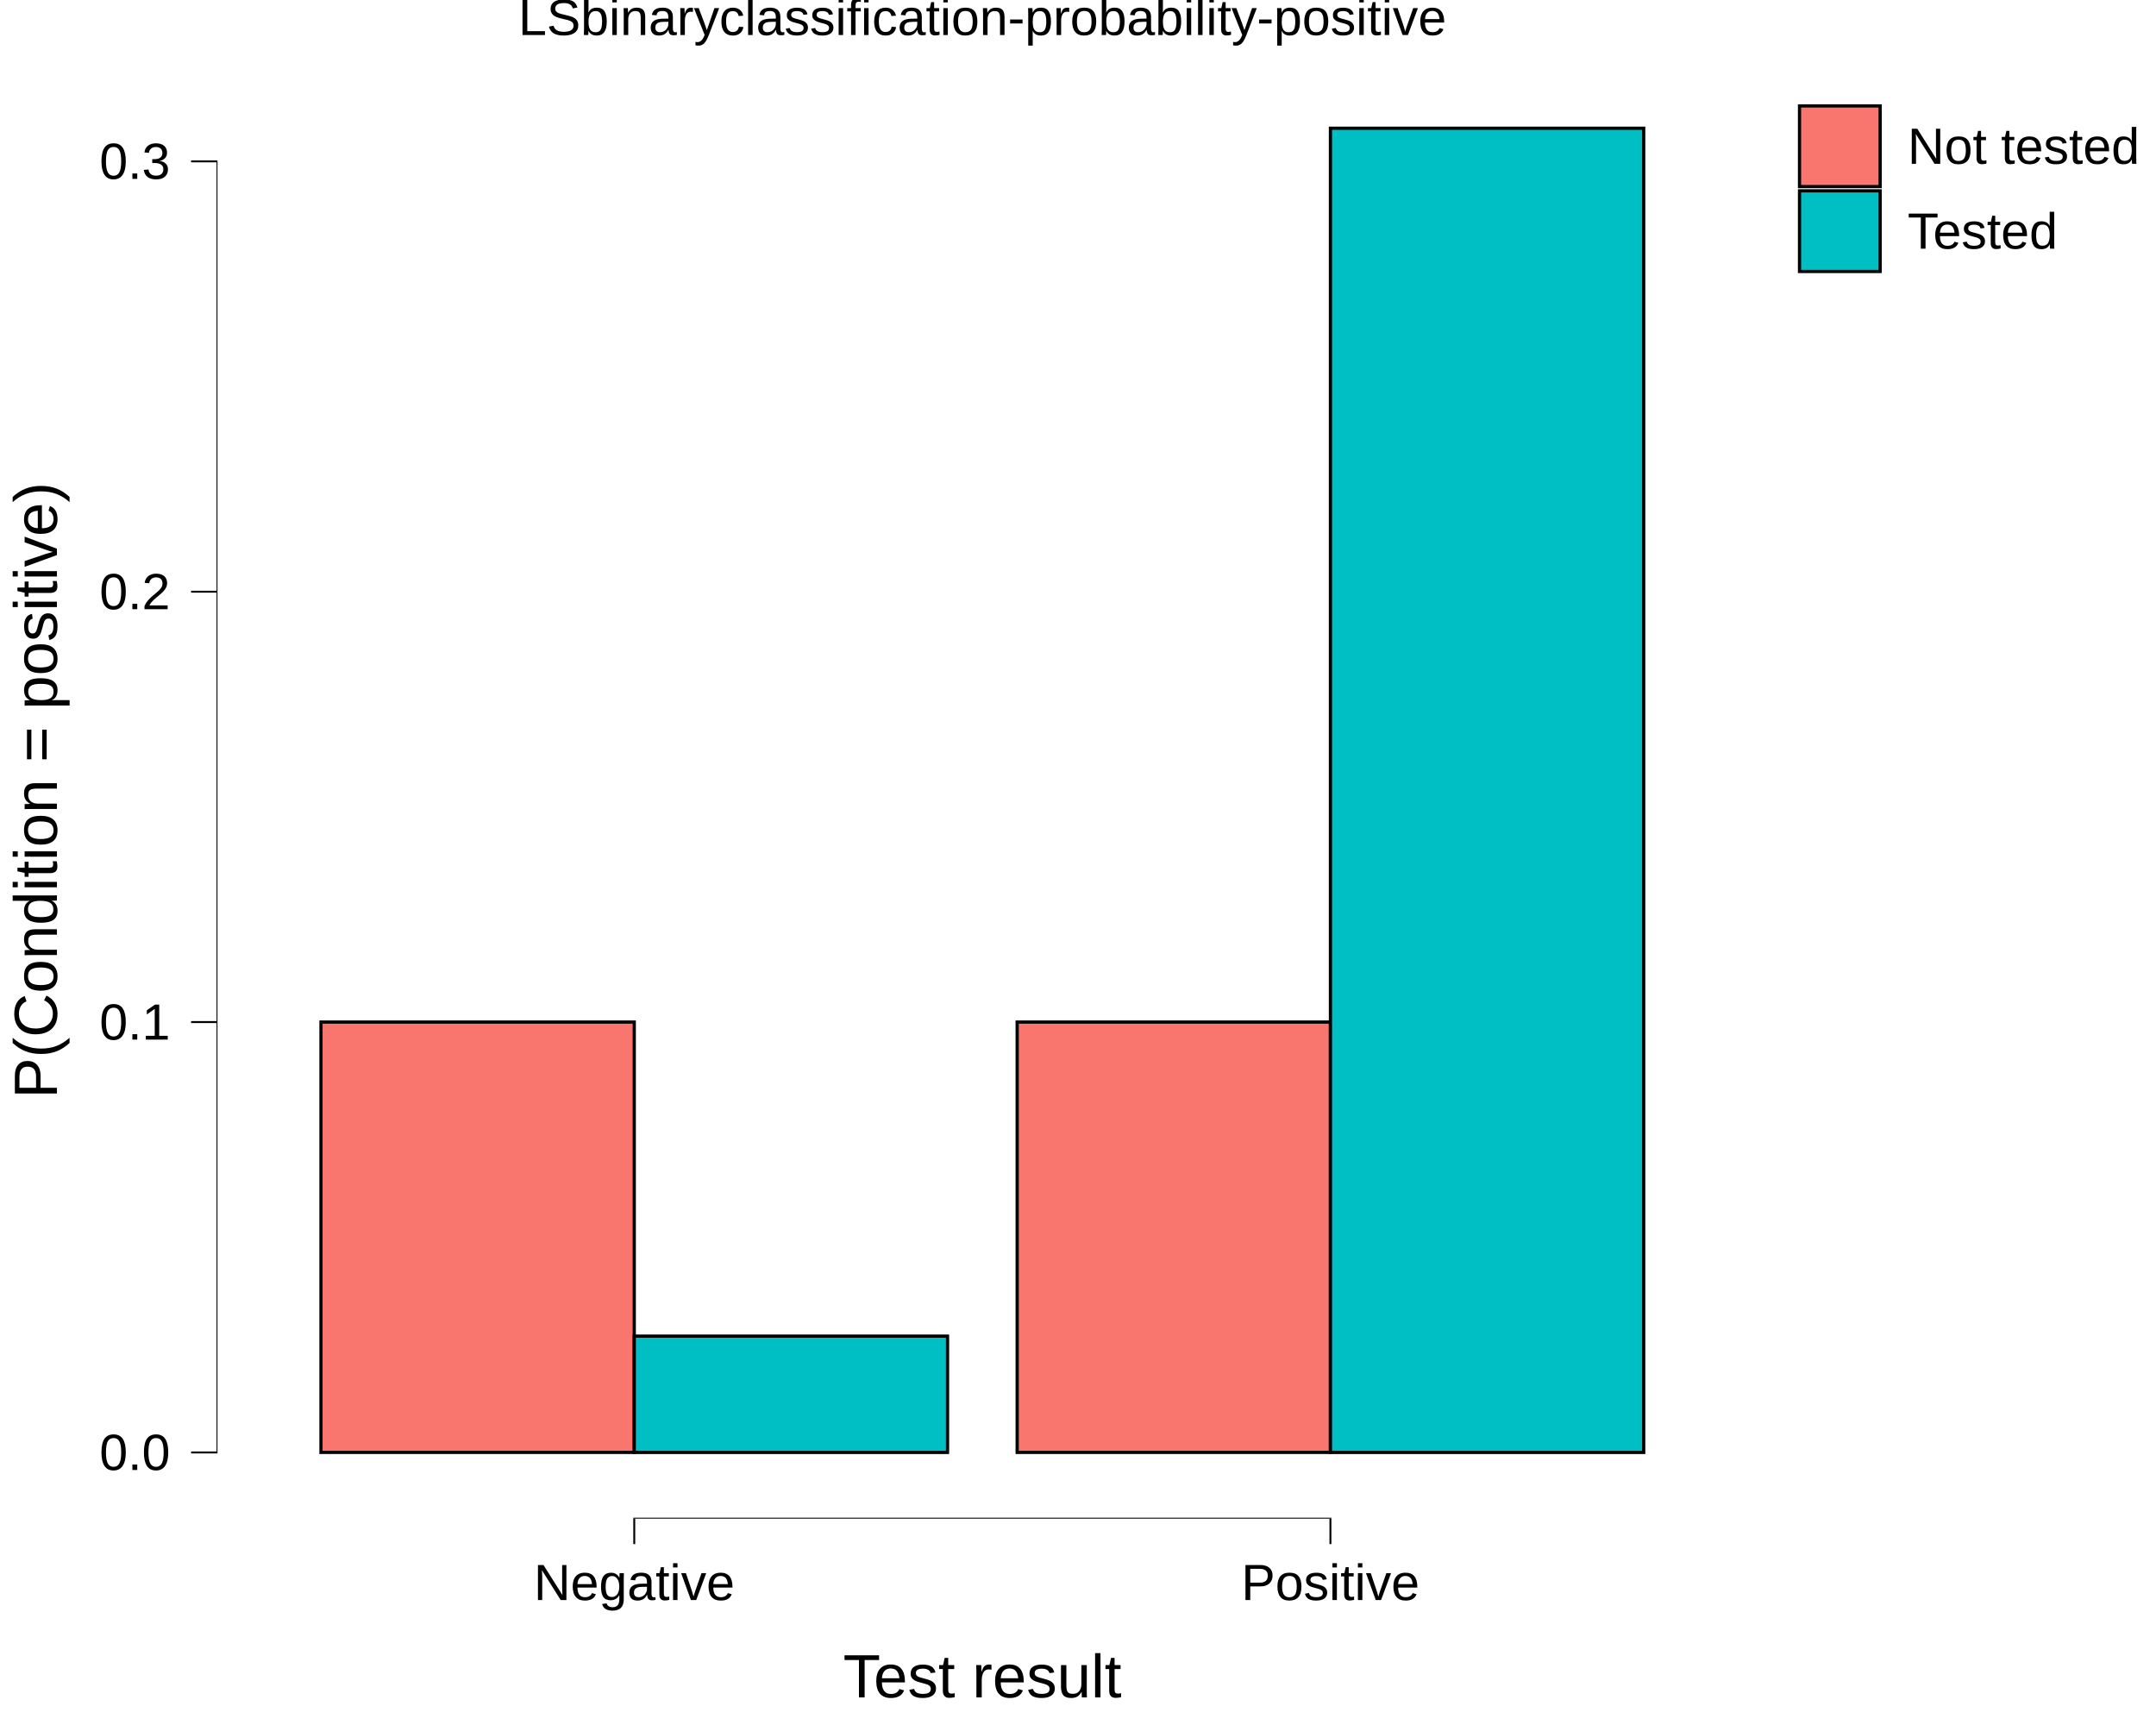
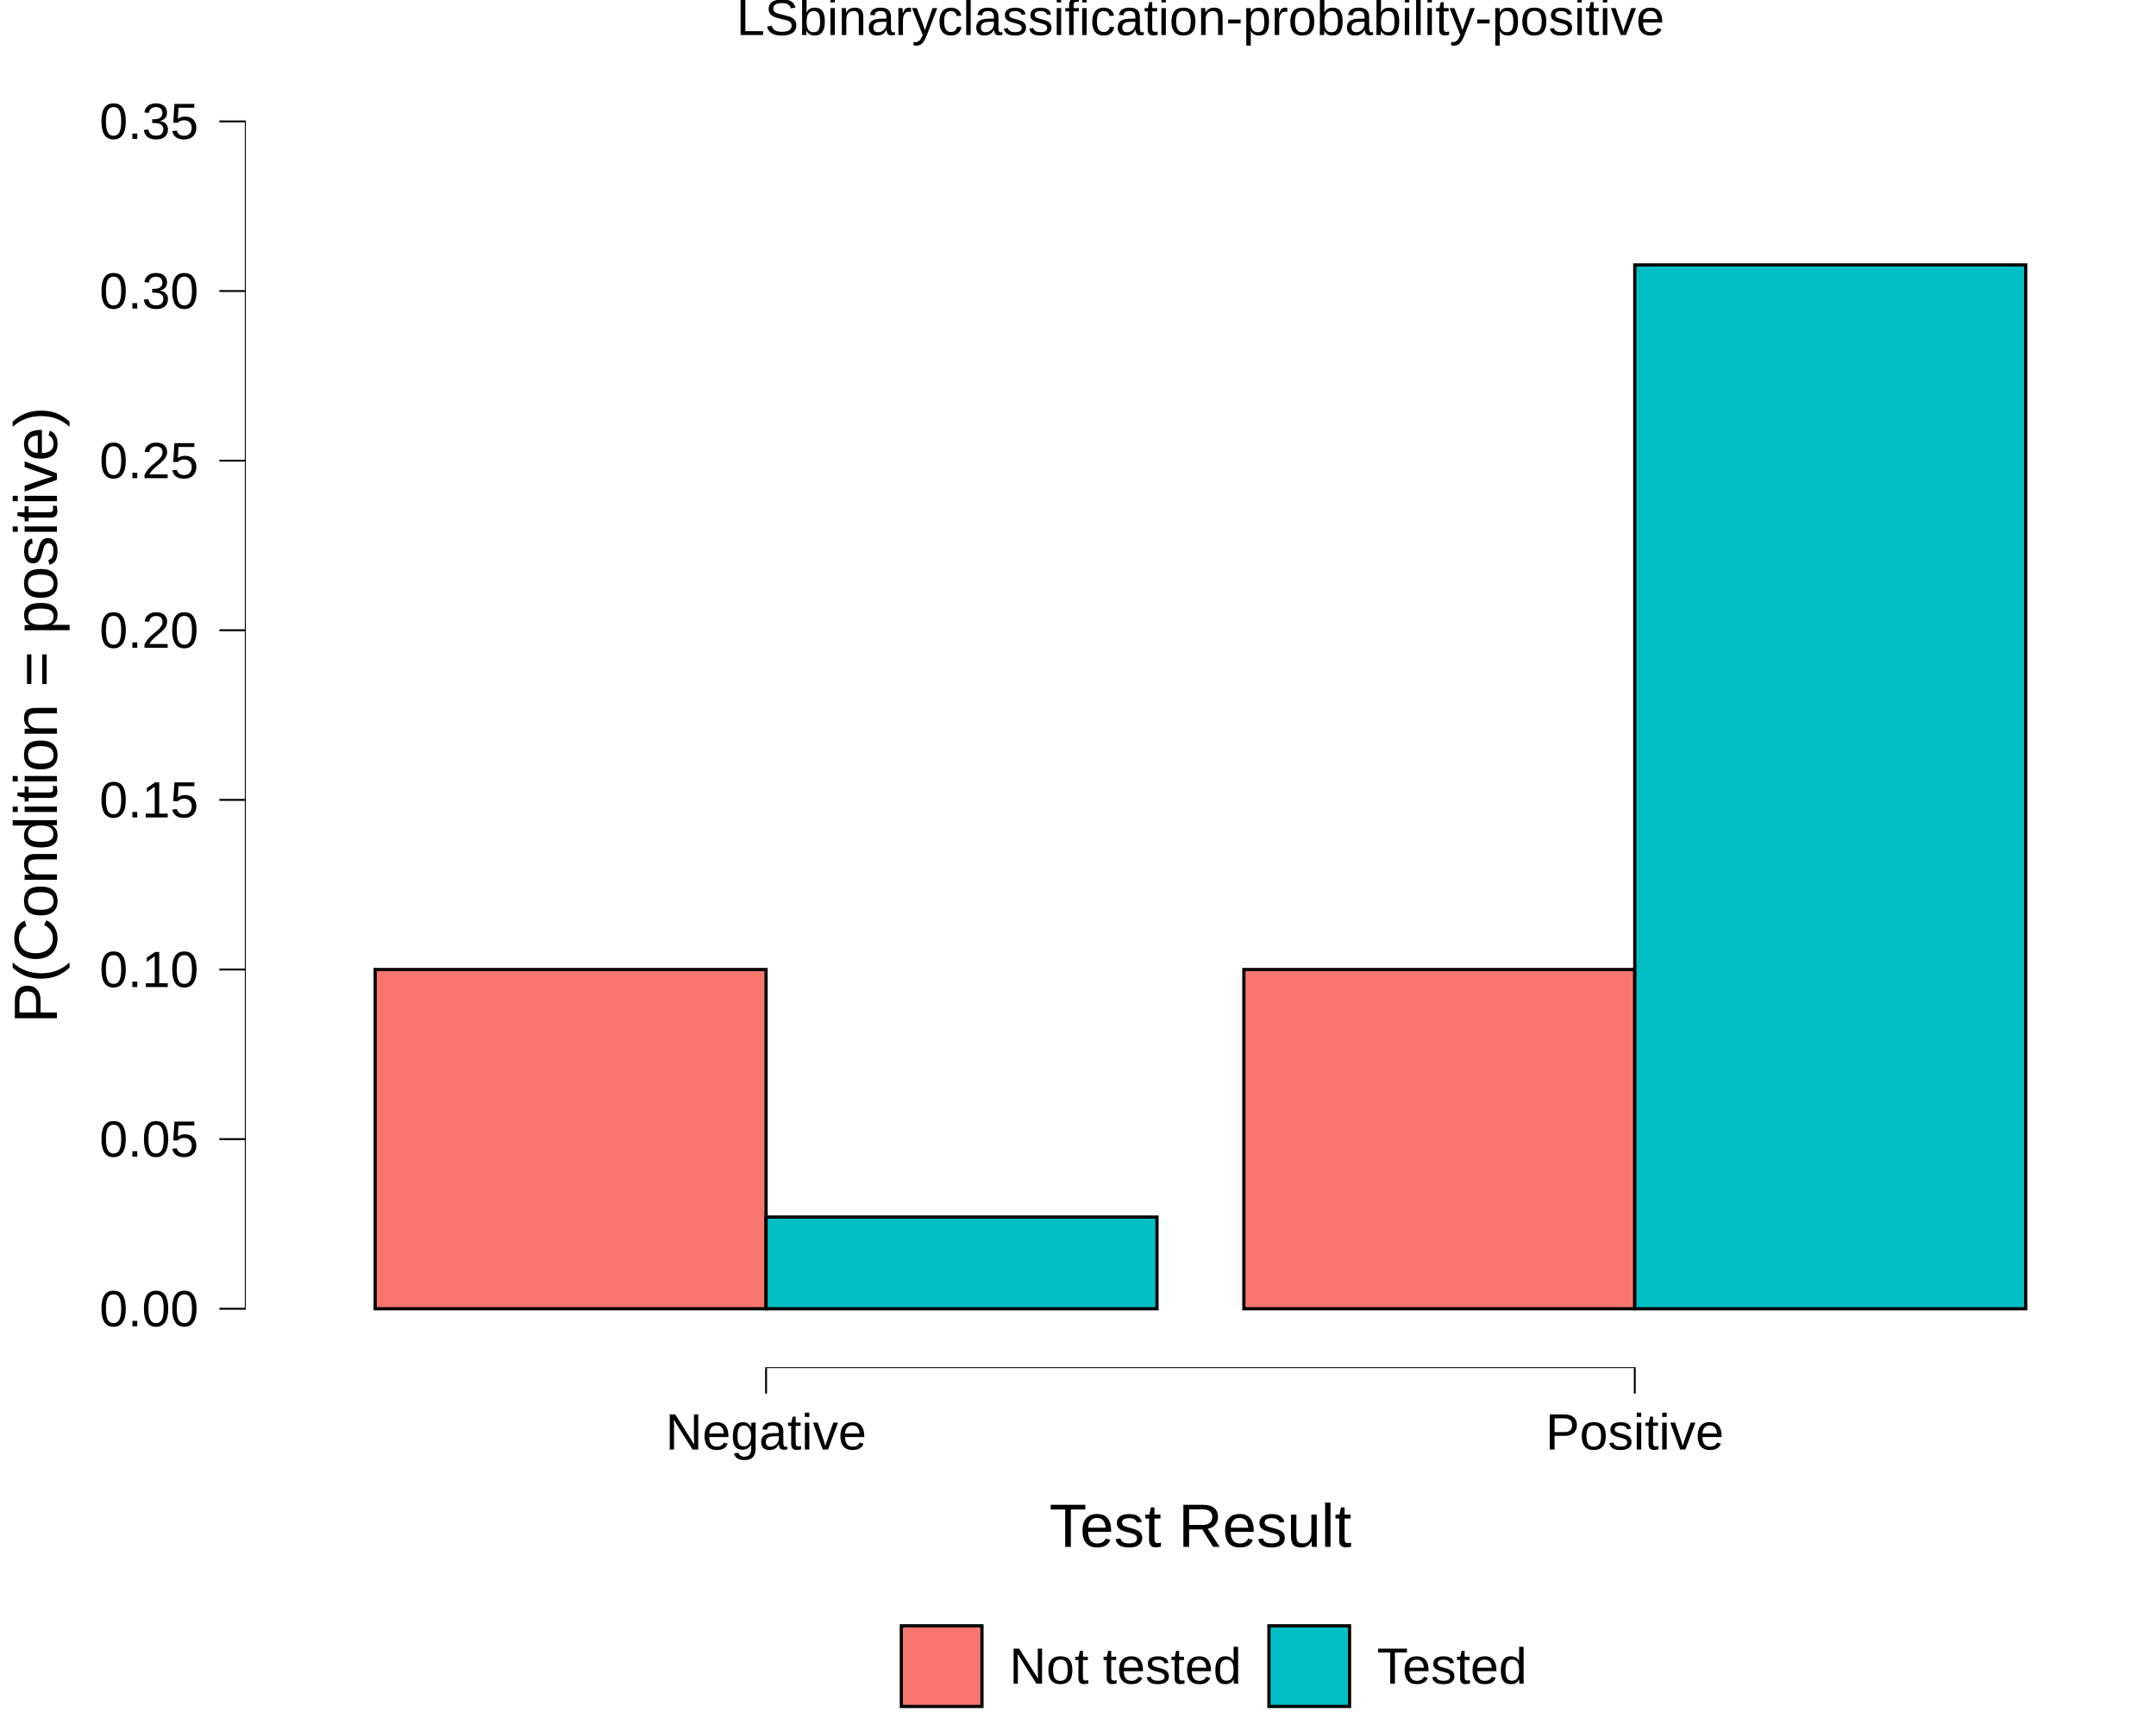
<svg xmlns="http://www.w3.org/2000/svg" viewBox="0 0 720.00 576.00">
  <defs>
    <style type="text/css">
    line, polyline, polygon, path, rect, circle {
      fill: none;
      stroke: #000000;
      stroke-linecap: round;
      stroke-linejoin: round;
      stroke-miterlimit: 10.00;
    }
  </style>
  </defs>
  <rect width="100%" height="100%" style="stroke: none; fill: #FFFFFF;" />
  <rect x="0.00" y="0.00" width="720.00" height="576.00" style="stroke-width: 10.67; stroke: none;" />
  <defs>
-     <clipPath id="cpNzIuMzF8NTgzLjgwfDUwNy4xMHwyMC43MQ==">
-       <rect x="72.31" y="20.71" width="511.49" height="486.38" />
+     <clipPath id="cpODEuNzd8NzIwLjAwfDQ1Ni44M3wyMC43MQ==">
+       <rect x="81.77" y="20.71" width="638.23" height="436.12" />
    </clipPath>
  </defs>
-   <rect x="72.31" y="20.71" width="511.49" height="486.38" style="stroke-width: 10.67; stroke: none;" clip-path="url(#cpNzIuMzF8NTgzLjgwfDUwNy4xMHwyMC43MQ==)" />
-   <rect x="107.19" y="341.28" width="104.62" height="143.70" style="stroke-width: 1.07; stroke-linecap: square; stroke-linejoin: miter; fill: #F8766D;" clip-path="url(#cpNzIuMzF8NTgzLjgwfDUwNy4xMHwyMC43MQ==)" />
-   <rect x="211.81" y="446.15" width="104.62" height="38.84" style="stroke-width: 1.07; stroke-linecap: square; stroke-linejoin: miter; fill: #00BFC4;" clip-path="url(#cpNzIuMzF8NTgzLjgwfDUwNy4xMHwyMC43MQ==)" />
-   <rect x="339.68" y="341.28" width="104.62" height="143.70" style="stroke-width: 1.07; stroke-linecap: square; stroke-linejoin: miter; fill: #F8766D;" clip-path="url(#cpNzIuMzF8NTgzLjgwfDUwNy4xMHwyMC43MQ==)" />
-   <rect x="444.30" y="42.82" width="104.62" height="442.17" style="stroke-width: 1.07; stroke-linecap: square; stroke-linejoin: miter; fill: #00BFC4;" clip-path="url(#cpNzIuMzF8NTgzLjgwfDUwNy4xMHwyMC43MQ==)" />
-   <line x1="211.49" y1="507.10" x2="444.62" y2="507.10" style="stroke-width: 0.64; stroke-linecap: butt;" clip-path="url(#cpNzIuMzF8NTgzLjgwfDUwNy4xMHwyMC43MQ==)" />
-   <line x1="72.31" y1="485.31" x2="72.31" y2="53.56" style="stroke-width: 0.64; stroke-linecap: butt;" clip-path="url(#cpNzIuMzF8NTgzLjgwfDUwNy4xMHwyMC43MQ==)" />
-   <rect x="72.31" y="20.71" width="511.49" height="486.38" style="stroke-width: 0.00; stroke: none;" clip-path="url(#cpNzIuMzF8NTgzLjgwfDUwNy4xMHwyMC43MQ==)" />
+   <rect x="81.77" y="20.71" width="638.23" height="436.12" style="stroke-width: 10.67; stroke: none;" clip-path="url(#cpODEuNzd8NzIwLjAwfDQ1Ni44M3wyMC43MQ==)" />
+   <rect x="125.28" y="323.73" width="130.55" height="113.28" style="stroke-width: 1.07; stroke-linecap: square; stroke-linejoin: miter; fill: #F8766D;" clip-path="url(#cpODEuNzd8NzIwLjAwfDQ1Ni44M3wyMC43MQ==)" />
+   <rect x="255.83" y="406.39" width="130.55" height="30.62" style="stroke-width: 1.07; stroke-linecap: square; stroke-linejoin: miter; fill: #00BFC4;" clip-path="url(#cpODEuNzd8NzIwLjAwfDQ1Ni44M3wyMC43MQ==)" />
+   <rect x="415.39" y="323.73" width="130.55" height="113.28" style="stroke-width: 1.07; stroke-linecap: square; stroke-linejoin: miter; fill: #F8766D;" clip-path="url(#cpODEuNzd8NzIwLjAwfDQ1Ni44M3wyMC43MQ==)" />
+   <rect x="545.94" y="88.46" width="130.55" height="348.55" style="stroke-width: 1.07; stroke-linecap: square; stroke-linejoin: miter; fill: #00BFC4;" clip-path="url(#cpODEuNzd8NzIwLjAwfDQ1Ni44M3wyMC43MQ==)" />
+   <line x1="255.51" y1="456.83" x2="546.25" y2="456.83" style="stroke-width: 0.64; stroke-linecap: butt;" clip-path="url(#cpODEuNzd8NzIwLjAwfDQ1Ni44M3wyMC43MQ==)" />
+   <line x1="81.77" y1="437.33" x2="81.77" y2="40.22" style="stroke-width: 0.64; stroke-linecap: butt;" clip-path="url(#cpODEuNzd8NzIwLjAwfDQ1Ni44M3wyMC43MQ==)" />
+   <rect x="81.77" y="20.71" width="638.23" height="436.12" style="stroke-width: 0.00; stroke: none;" clip-path="url(#cpODEuNzd8NzIwLjAwfDQ1Ni44M3wyMC43MQ==)" />
  <defs>
    <clipPath id="cpMC4wMHw3MjAuMDB8NTc2LjAwfDAuMDA=">
      <rect x="0.00" y="0.00" width="720.00" height="576.00" />
    </clipPath>
  </defs>
-   <polyline points="72.31,507.10 72.31,20.71 " style="stroke-width: 0.00; stroke: none; stroke-linecap: butt;" clip-path="url(#cpMC4wMHw3MjAuMDB8NTc2LjAwfDAuMDA=)" />
+   <polyline points="81.77,456.83 81.77,20.71 " style="stroke-width: 0.00; stroke: none; stroke-linecap: butt;" clip-path="url(#cpMC4wMHw3MjAuMDB8NTc2LjAwfDAuMDA=)" />
  <g clip-path="url(#cpMC4wMHw3MjAuMDB8NTc2LjAwfDAuMDA=)">
-     <text x="33.21" y="490.84" style="font-size: 17.00px; font-family: Liberation Sans;" textLength="23.62px" lengthAdjust="spacingAndGlyphs">0.0</text>
+     <text x="33.21" y="442.86" style="font-size: 17.00px; font-family: Liberation Sans;" textLength="33.08px" lengthAdjust="spacingAndGlyphs">0.00</text>
  </g>
  <g clip-path="url(#cpMC4wMHw3MjAuMDB8NTc2LjAwfDAuMDA=)">
-     <text x="33.21" y="347.14" style="font-size: 17.00px; font-family: Liberation Sans;" textLength="23.62px" lengthAdjust="spacingAndGlyphs">0.1</text>
+     <text x="33.21" y="386.22" style="font-size: 17.00px; font-family: Liberation Sans;" textLength="33.08px" lengthAdjust="spacingAndGlyphs">0.05</text>
  </g>
  <g clip-path="url(#cpMC4wMHw3MjAuMDB8NTc2LjAwfDAuMDA=)">
-     <text x="33.21" y="203.43" style="font-size: 17.00px; font-family: Liberation Sans;" textLength="23.62px" lengthAdjust="spacingAndGlyphs">0.2</text>
+     <text x="33.21" y="329.58" style="font-size: 17.00px; font-family: Liberation Sans;" textLength="33.08px" lengthAdjust="spacingAndGlyphs">0.10</text>
  </g>
  <g clip-path="url(#cpMC4wMHw3MjAuMDB8NTc2LjAwfDAuMDA=)">
-     <text x="33.21" y="59.73" style="font-size: 17.00px; font-family: Liberation Sans;" textLength="23.62px" lengthAdjust="spacingAndGlyphs">0.3</text>
-   </g>
-   <polyline points="63.81,484.99 72.31,484.99 " style="stroke-width: 0.64; stroke-linecap: butt;" clip-path="url(#cpMC4wMHw3MjAuMDB8NTc2LjAwfDAuMDA=)" />
-   <polyline points="63.81,341.28 72.31,341.28 " style="stroke-width: 0.64; stroke-linecap: butt;" clip-path="url(#cpMC4wMHw3MjAuMDB8NTc2LjAwfDAuMDA=)" />
-   <polyline points="63.81,197.58 72.31,197.58 " style="stroke-width: 0.64; stroke-linecap: butt;" clip-path="url(#cpMC4wMHw3MjAuMDB8NTc2LjAwfDAuMDA=)" />
-   <polyline points="63.81,53.88 72.31,53.88 " style="stroke-width: 0.64; stroke-linecap: butt;" clip-path="url(#cpMC4wMHw3MjAuMDB8NTc2LjAwfDAuMDA=)" />
-   <polyline points="72.31,507.10 583.80,507.10 " style="stroke-width: 0.00; stroke: none; stroke-linecap: butt;" clip-path="url(#cpMC4wMHw3MjAuMDB8NTc2LjAwfDAuMDA=)" />
-   <polyline points="211.81,515.60 211.81,507.10 " style="stroke-width: 0.64; stroke-linecap: butt;" clip-path="url(#cpMC4wMHw3MjAuMDB8NTc2LjAwfDAuMDA=)" />
-   <polyline points="444.30,515.60 444.30,507.10 " style="stroke-width: 0.64; stroke-linecap: butt;" clip-path="url(#cpMC4wMHw3MjAuMDB8NTc2LjAwfDAuMDA=)" />
-   <g clip-path="url(#cpMC4wMHw3MjAuMDB8NTc2LjAwfDAuMDA=)">
-     <text x="178.26" y="534.28" style="font-size: 17.00px; font-family: Liberation Sans;" textLength="67.09px" lengthAdjust="spacingAndGlyphs">Negative</text>
+     <text x="33.21" y="272.94" style="font-size: 17.00px; font-family: Liberation Sans;" textLength="33.08px" lengthAdjust="spacingAndGlyphs">0.15</text>
  </g>
  <g clip-path="url(#cpMC4wMHw3MjAuMDB8NTc2LjAwfDAuMDA=)">
-     <text x="414.54" y="534.28" style="font-size: 17.00px; font-family: Liberation Sans;" textLength="59.53px" lengthAdjust="spacingAndGlyphs">Positive</text>
+     <text x="33.21" y="216.31" style="font-size: 17.00px; font-family: Liberation Sans;" textLength="33.08px" lengthAdjust="spacingAndGlyphs">0.20</text>
  </g>
  <g clip-path="url(#cpMC4wMHw3MjAuMDB8NTc2LjAwfDAuMDA=)">
-     <text x="281.57" y="566.78" style="font-size: 20.40px; font-family: Liberation Sans;" textLength="92.97px" lengthAdjust="spacingAndGlyphs">Test result</text>
+     <text x="33.21" y="159.67" style="font-size: 17.00px; font-family: Liberation Sans;" textLength="33.08px" lengthAdjust="spacingAndGlyphs">0.25</text>
  </g>
  <g clip-path="url(#cpMC4wMHw3MjAuMDB8NTc2LjAwfDAuMDA=)">
-     <text transform="translate(19.01,366.80) rotate(-90)" style="font-size: 20.40px; font-family: Liberation Sans;" textLength="205.78px" lengthAdjust="spacingAndGlyphs">P(Condition = positive)</text>
-   </g>
-   <rect x="594.76" y="20.71" width="125.24" height="76.12" style="stroke-width: 0.75; stroke: none;" clip-path="url(#cpMC4wMHw3MjAuMDB8NTc2LjAwfDAuMDA=)" />
-   <rect x="594.76" y="20.71" width="125.24" height="76.12" style="stroke-width: 10.67; stroke: none;" clip-path="url(#cpMC4wMHw3MjAuMDB8NTc2LjAwfDAuMDA=)" />
-   <rect x="600.24" y="34.66" width="28.35" height="28.35" style="stroke-width: 10.67; stroke: none;" clip-path="url(#cpMC4wMHw3MjAuMDB8NTc2LjAwfDAuMDA=)" />
-   <rect x="600.95" y="35.37" width="26.93" height="26.93" style="stroke-width: 1.07; stroke-linecap: square; stroke-linejoin: miter; fill: #F8766D;" clip-path="url(#cpMC4wMHw3MjAuMDB8NTc2LjAwfDAuMDA=)" />
-   <rect x="600.24" y="63.01" width="28.35" height="28.35" style="stroke-width: 10.67; stroke: none;" clip-path="url(#cpMC4wMHw3MjAuMDB8NTc2LjAwfDAuMDA=)" />
-   <rect x="600.95" y="63.72" width="26.93" height="26.93" style="stroke-width: 1.07; stroke-linecap: square; stroke-linejoin: miter; fill: #00BFC4;" clip-path="url(#cpMC4wMHw3MjAuMDB8NTc2LjAwfDAuMDA=)" />
-   <g clip-path="url(#cpMC4wMHw3MjAuMDB8NTc2LjAwfDAuMDA=)">
-     <text x="637.05" y="54.69" style="font-size: 17.00px; font-family: Liberation Sans;" textLength="77.47px" lengthAdjust="spacingAndGlyphs">Not tested</text>
+     <text x="33.21" y="103.03" style="font-size: 17.00px; font-family: Liberation Sans;" textLength="33.08px" lengthAdjust="spacingAndGlyphs">0.30</text>
  </g>
  <g clip-path="url(#cpMC4wMHw3MjAuMDB8NTc2LjAwfDAuMDA=)">
-     <text x="637.05" y="83.03" style="font-size: 17.00px; font-family: Liberation Sans;" textLength="50.08px" lengthAdjust="spacingAndGlyphs">Tested</text>
+     <text x="33.21" y="46.39" style="font-size: 17.00px; font-family: Liberation Sans;" textLength="33.08px" lengthAdjust="spacingAndGlyphs">0.35</text>
+   </g>
+   <polyline points="73.26,437.01 81.77,437.01 " style="stroke-width: 0.64; stroke-linecap: butt;" clip-path="url(#cpMC4wMHw3MjAuMDB8NTc2LjAwfDAuMDA=)" />
+   <polyline points="73.26,380.37 81.77,380.37 " style="stroke-width: 0.64; stroke-linecap: butt;" clip-path="url(#cpMC4wMHw3MjAuMDB8NTc2LjAwfDAuMDA=)" />
+   <polyline points="73.26,323.73 81.77,323.73 " style="stroke-width: 0.64; stroke-linecap: butt;" clip-path="url(#cpMC4wMHw3MjAuMDB8NTc2LjAwfDAuMDA=)" />
+   <polyline points="73.26,267.09 81.77,267.09 " style="stroke-width: 0.64; stroke-linecap: butt;" clip-path="url(#cpMC4wMHw3MjAuMDB8NTc2LjAwfDAuMDA=)" />
+   <polyline points="73.26,210.45 81.77,210.45 " style="stroke-width: 0.64; stroke-linecap: butt;" clip-path="url(#cpMC4wMHw3MjAuMDB8NTc2LjAwfDAuMDA=)" />
+   <polyline points="73.26,153.82 81.77,153.82 " style="stroke-width: 0.64; stroke-linecap: butt;" clip-path="url(#cpMC4wMHw3MjAuMDB8NTc2LjAwfDAuMDA=)" />
+   <polyline points="73.26,97.18 81.77,97.18 " style="stroke-width: 0.64; stroke-linecap: butt;" clip-path="url(#cpMC4wMHw3MjAuMDB8NTc2LjAwfDAuMDA=)" />
+   <polyline points="73.26,40.54 81.77,40.54 " style="stroke-width: 0.64; stroke-linecap: butt;" clip-path="url(#cpMC4wMHw3MjAuMDB8NTc2LjAwfDAuMDA=)" />
+   <polyline points="81.77,456.83 720.00,456.83 " style="stroke-width: 0.00; stroke: none; stroke-linecap: butt;" clip-path="url(#cpMC4wMHw3MjAuMDB8NTc2LjAwfDAuMDA=)" />
+   <polyline points="255.83,465.34 255.83,456.83 " style="stroke-width: 0.64; stroke-linecap: butt;" clip-path="url(#cpMC4wMHw3MjAuMDB8NTc2LjAwfDAuMDA=)" />
+   <polyline points="545.94,465.34 545.94,456.83 " style="stroke-width: 0.64; stroke-linecap: butt;" clip-path="url(#cpMC4wMHw3MjAuMDB8NTc2LjAwfDAuMDA=)" />
+   <g clip-path="url(#cpMC4wMHw3MjAuMDB8NTc2LjAwfDAuMDA=)">
+     <text x="222.28" y="484.01" style="font-size: 17.00px; font-family: Liberation Sans;" textLength="67.09px" lengthAdjust="spacingAndGlyphs">Negative</text>
  </g>
  <g clip-path="url(#cpMC4wMHw3MjAuMDB8NTc2LjAwfDAuMDA=)">
-     <text x="173.10" y="11.70" style="font-size: 17.00px; font-family: Liberation Sans;" textLength="309.91px" lengthAdjust="spacingAndGlyphs">LSbinaryclassification-probability-positive</text>
+     <text x="516.17" y="484.01" style="font-size: 17.00px; font-family: Liberation Sans;" textLength="59.53px" lengthAdjust="spacingAndGlyphs">Positive</text>
+   </g>
+   <g clip-path="url(#cpMC4wMHw3MjAuMDB8NTc2LjAwfDAuMDA=)">
+     <text x="350.44" y="516.52" style="font-size: 20.40px; font-family: Liberation Sans;" textLength="100.89px" lengthAdjust="spacingAndGlyphs">Test Result</text>
+   </g>
+   <g clip-path="url(#cpMC4wMHw3MjAuMDB8NTc2LjAwfDAuMDA=)">
+     <text transform="translate(19.01,341.66) rotate(-90)" style="font-size: 20.40px; font-family: Liberation Sans;" textLength="205.78px" lengthAdjust="spacingAndGlyphs">P(Condition = positive)</text>
+   </g>
+   <rect x="286.35" y="536.69" width="229.07" height="39.31" style="stroke-width: 0.75; stroke: none;" clip-path="url(#cpMC4wMHw3MjAuMDB8NTc2LjAwfDAuMDA=)" />
+   <rect x="286.35" y="536.69" width="229.07" height="39.31" style="stroke-width: 10.67; stroke: none;" clip-path="url(#cpMC4wMHw3MjAuMDB8NTc2LjAwfDAuMDA=)" />
+   <rect x="300.29" y="542.17" width="28.35" height="28.35" style="stroke-width: 10.67; stroke: none;" clip-path="url(#cpMC4wMHw3MjAuMDB8NTc2LjAwfDAuMDA=)" />
+   <rect x="301.00" y="542.88" width="26.93" height="26.93" style="stroke-width: 1.07; stroke-linecap: square; stroke-linejoin: miter; fill: #F8766D;" clip-path="url(#cpMC4wMHw3MjAuMDB8NTc2LjAwfDAuMDA=)" />
+   <rect x="423.05" y="542.17" width="28.35" height="28.35" style="stroke-width: 10.67; stroke: none;" clip-path="url(#cpMC4wMHw3MjAuMDB8NTc2LjAwfDAuMDA=)" />
+   <rect x="423.75" y="542.88" width="26.93" height="26.93" style="stroke-width: 1.07; stroke-linecap: square; stroke-linejoin: miter; fill: #00BFC4;" clip-path="url(#cpMC4wMHw3MjAuMDB8NTc2LjAwfDAuMDA=)" />
+   <g clip-path="url(#cpMC4wMHw3MjAuMDB8NTc2LjAwfDAuMDA=)">
+     <text x="337.11" y="562.20" style="font-size: 17.00px; font-family: Liberation Sans;" textLength="77.47px" lengthAdjust="spacingAndGlyphs">Not tested</text>
+   </g>
+   <g clip-path="url(#cpMC4wMHw3MjAuMDB8NTc2LjAwfDAuMDA=)">
+     <text x="459.86" y="562.20" style="font-size: 17.00px; font-family: Liberation Sans;" textLength="50.08px" lengthAdjust="spacingAndGlyphs">Tested</text>
+   </g>
+   <g clip-path="url(#cpMC4wMHw3MjAuMDB8NTc2LjAwfDAuMDA=)">
+     <text x="245.93" y="11.70" style="font-size: 17.00px; font-family: Liberation Sans;" textLength="309.91px" lengthAdjust="spacingAndGlyphs">LSbinaryclassification-probability-positive</text>
  </g>
</svg>
